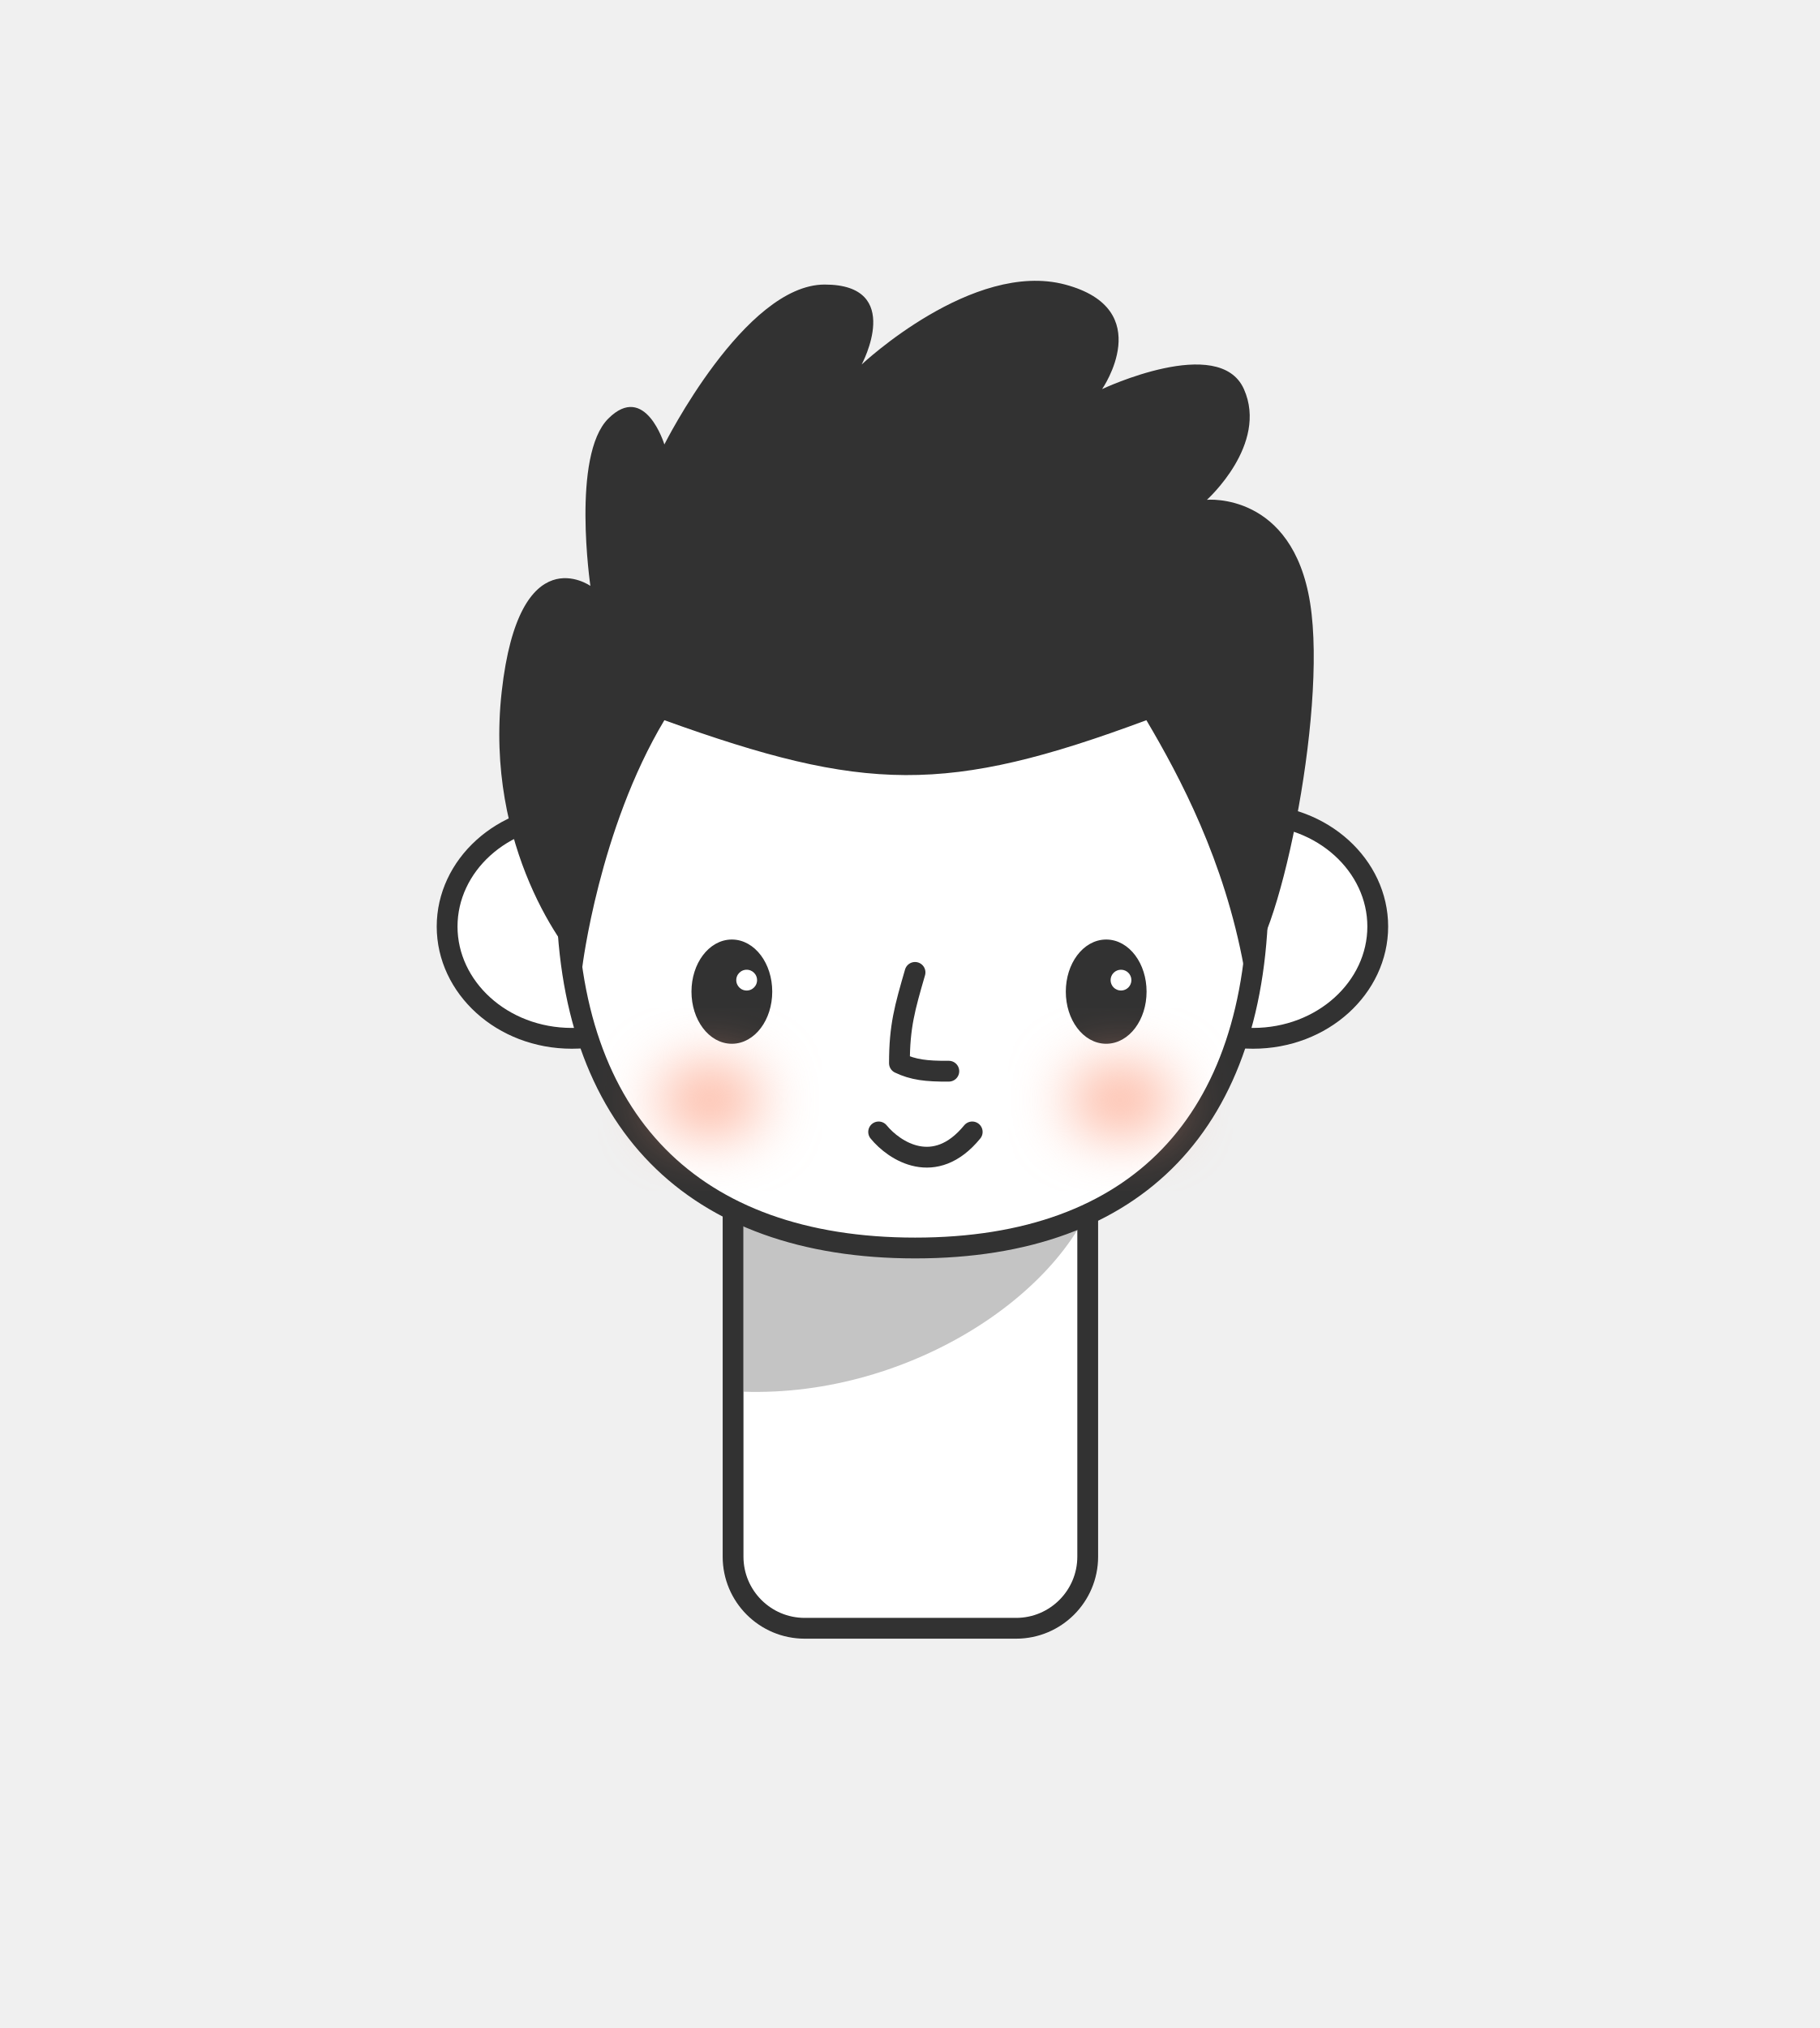
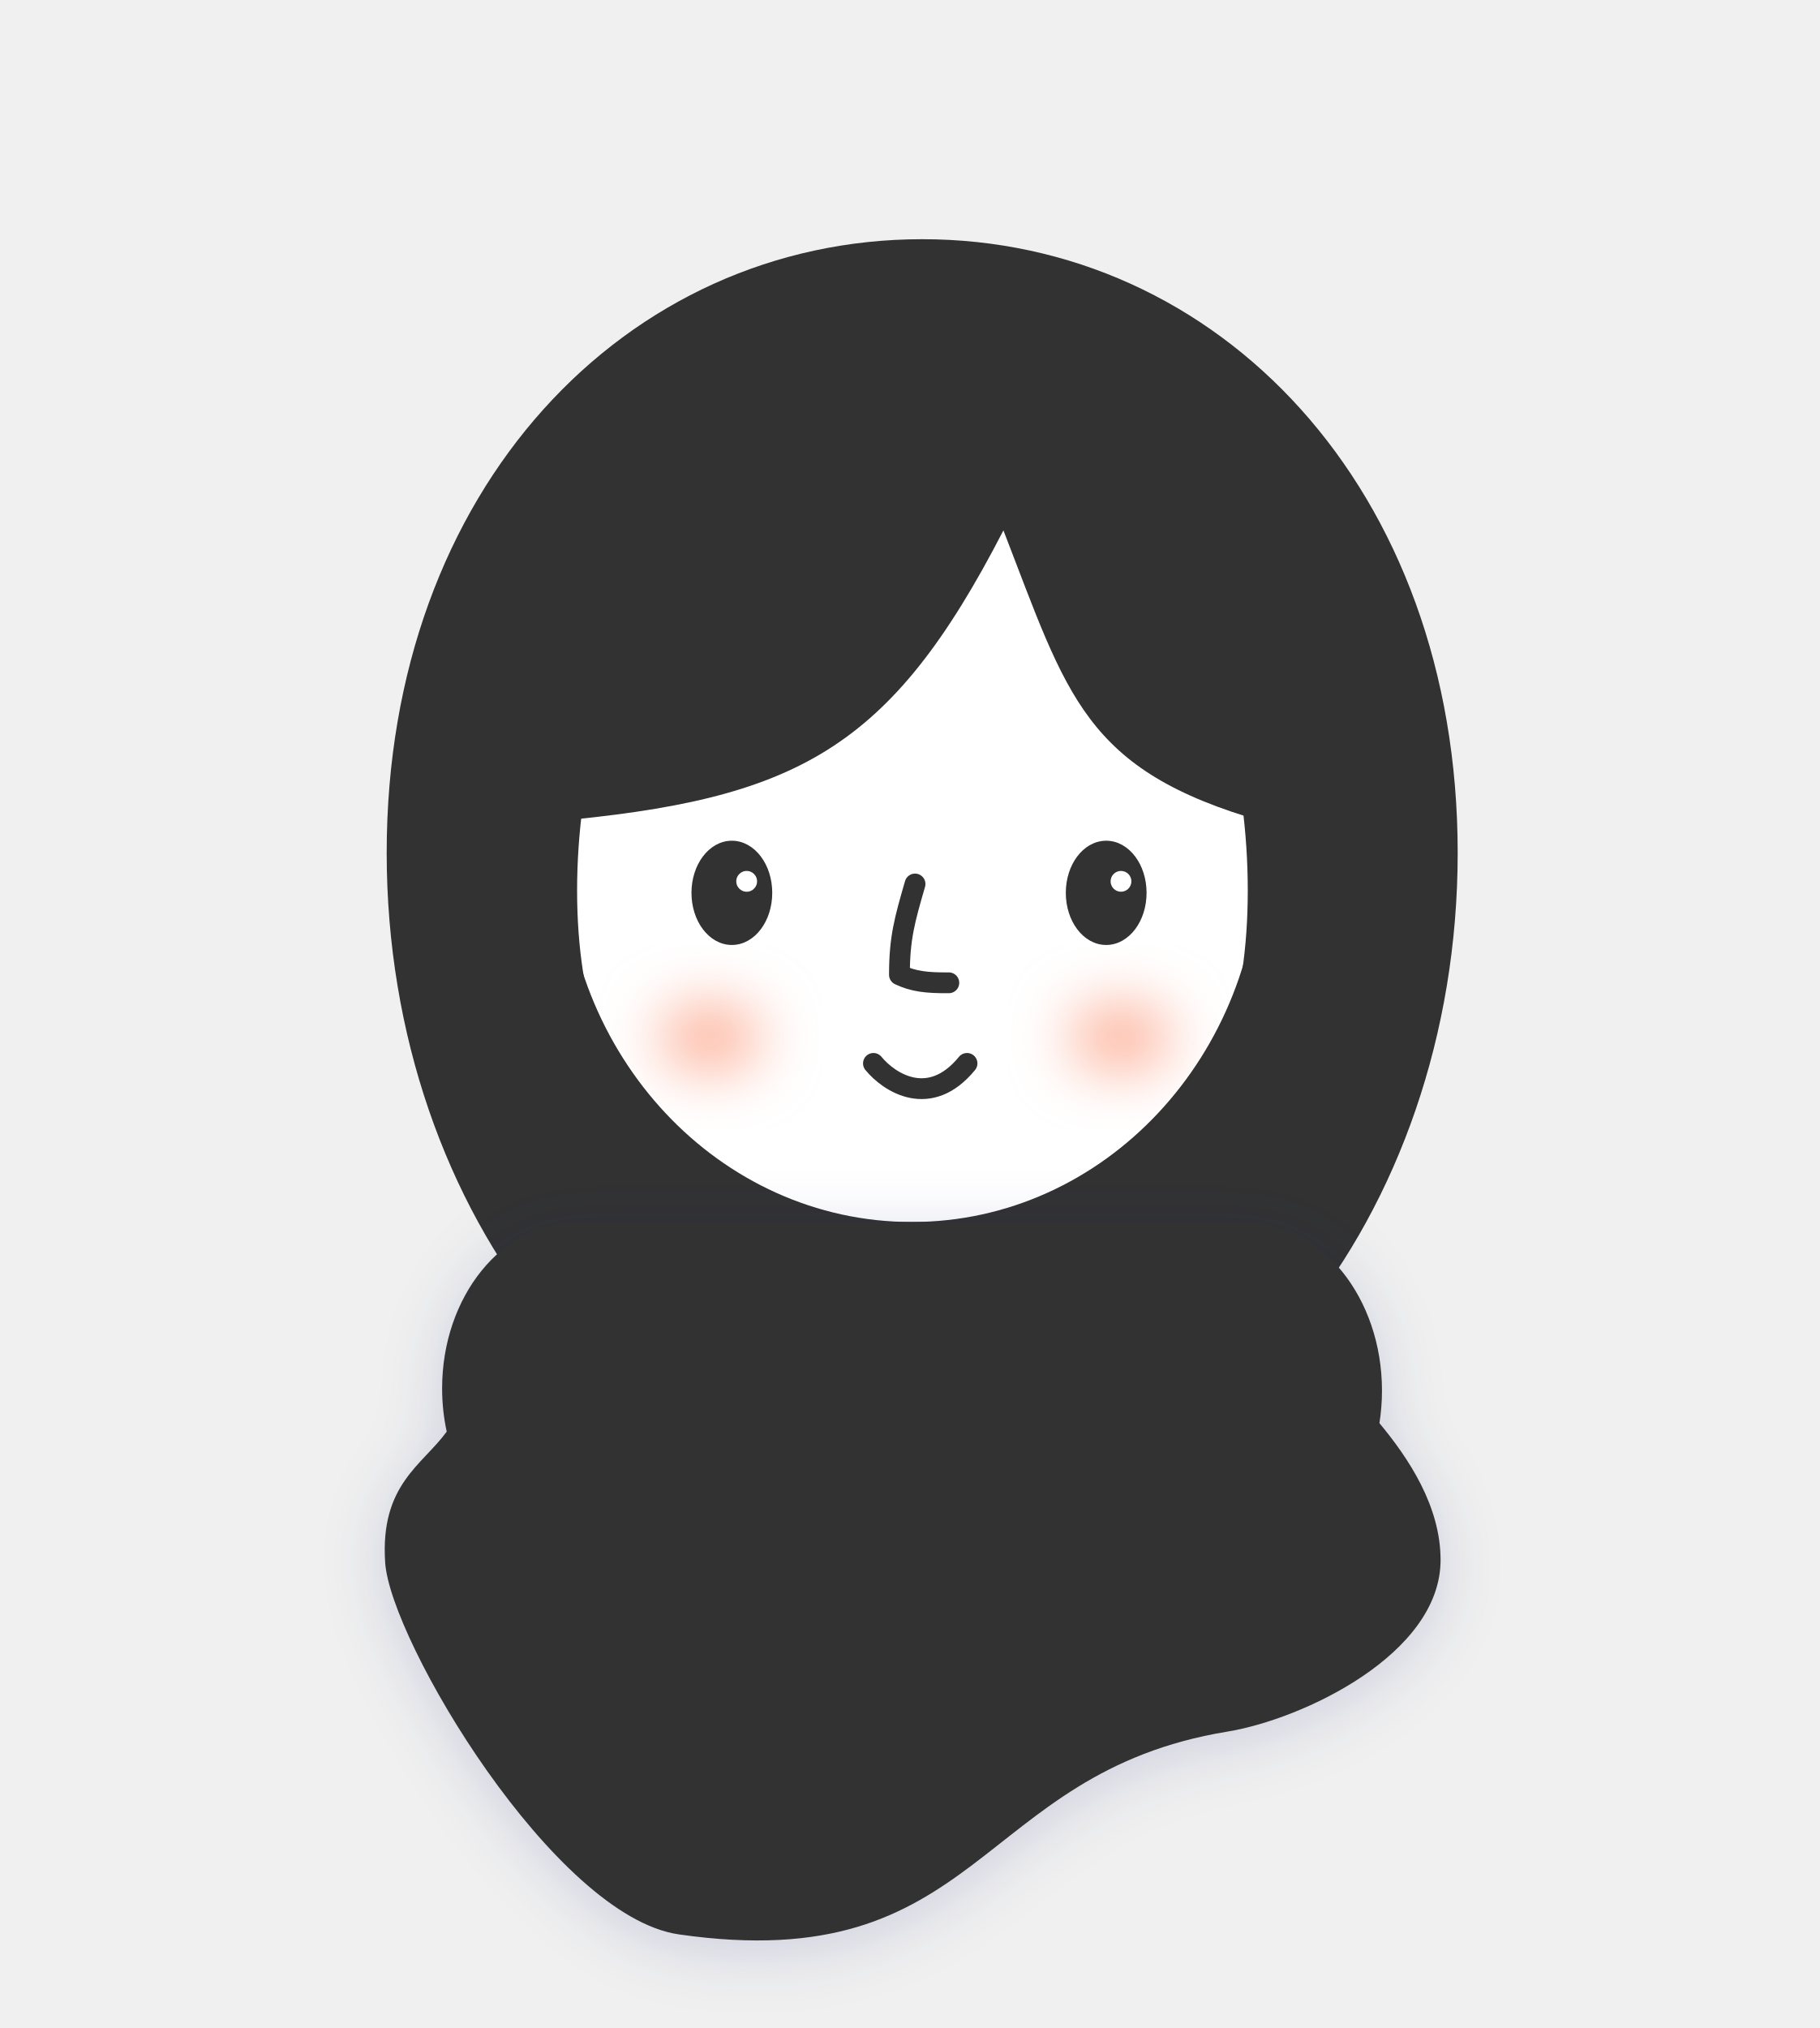
<svg xmlns="http://www.w3.org/2000/svg" width="350" height="390" viewBox="0 0 350 390" fill="none">
  <rect x="141" y="185" width="68.214" height="128.131" rx="13.777" fill="white" stroke="#323232" stroke-width="4" stroke-linecap="round" />
  <path d="M142.896 267.634V226.678H211.5C206.333 247.68 175.523 268.768 142.896 267.634Z" fill="#7E7E7E" fill-opacity="0.45" />
-   <path d="M134 178.178C134 189.867 123.45 199.678 110 199.678C96.55 199.678 86 189.867 86 178.178C86 166.489 96.55 156.678 110 156.678C123.45 156.678 134 166.489 134 178.178Z" fill="white" stroke="#323232" stroke-width="4" />
-   <path d="M217 178.178C217 189.867 227.55 199.678 241 199.678C254.45 199.678 265 189.867 265 178.178C265 166.489 254.45 156.678 241 156.678C227.55 156.678 217 166.489 217 178.178Z" fill="white" stroke="#323232" stroke-width="4" />
-   <path d="M242 171.261C242 193.713 236.042 210.834 224.986 222.337C213.941 233.828 197.532 240 176.03 240C154.526 240 137.842 233.827 126.529 222.321C115.211 210.81 109 193.69 109 171.261C109 148.835 115.207 132.753 126.467 122.251C137.752 111.726 154.439 106.5 176.03 106.5C197.621 106.5 214.032 111.726 225.047 122.236C236.045 132.729 242 148.812 242 171.261Z" fill="white" stroke="#323232" stroke-width="4" stroke-linecap="round" />
-   <path d="M176 187C174.029 193.812 173 197.371 173 204.458C175.64 205.72 178.163 206.036 182.5 206" stroke="#323232" stroke-width="4" stroke-linecap="round" stroke-linejoin="round" />
-   <path d="M140.768 200.225C142.829 200.225 144.657 199.11 145.953 197.382C147.249 195.655 148.035 193.291 148.035 190.702C148.035 188.112 147.249 185.748 145.953 184.021C144.657 182.293 142.829 181.178 140.768 181.178C138.706 181.178 136.878 182.293 135.582 184.021C134.287 185.748 133.5 188.112 133.5 190.702C133.5 193.291 134.287 195.655 135.582 197.382C136.878 199.11 138.706 200.225 140.768 200.225Z" fill="#323232" stroke="#323232" stroke-linecap="round" />
-   <circle cx="143.616" cy="188.487" r="2.5" fill="white" stroke="#323232" />
-   <path d="M212.768 200.225C214.829 200.225 216.657 199.11 217.953 197.382C219.249 195.655 220.035 193.291 220.035 190.702C220.035 188.112 219.249 185.748 217.953 184.021C216.657 182.293 214.829 181.178 212.768 181.178C210.706 181.178 208.878 182.293 207.582 184.021C206.287 185.748 205.5 188.112 205.5 190.702C205.5 193.291 206.287 195.655 207.582 197.382C208.878 199.11 210.706 200.225 212.768 200.225Z" fill="#323232" stroke="#323232" stroke-linecap="round" />
-   <circle cx="215.616" cy="188.487" r="2" fill="white" />
-   <path d="M169 217.678C172 221.345 179.8 226.478 187 217.678" stroke="#323232" stroke-width="4" stroke-linecap="round" stroke-linejoin="round" />
-   <g filter="url(#filter0_f_23_3226)">
-     <ellipse cx="136.5" cy="211.5" rx="9.5" ry="5.5" fill="#FC9D80" />
+   <path d="M132 181.5C132 193.189 121.45 203 108 203C94.55 203 84 193.189 84 181.5C84 169.811 94.55 160 108 160C121.45 160 132 169.811 132 181.5Z" fill="white" stroke="#323232" stroke-width="4" />
+   <path d="M219 181.5C219 193.189 229.55 203 243 203C256.45 203 267 193.189 267 181.5C267 169.811 256.45 160 243 160C229.55 160 219 169.811 219 181.5Z" fill="white" stroke="#323232" stroke-width="4" />
+   <path d="M242 171.261C242 193.713 236.042 210.834 224.986 222.337C213.941 233.828 197.532 240 176.03 240C154.526 240 137.842 233.827 126.529 222.321C115.211 210.81 109 193.69 109 171.261C109 148.804 115.232 125.379 126.779 107.629C138.311 89.903 155.009 78 176.03 78C197.043 78 213.472 89.893 224.74 107.612C236.025 125.358 242 148.787 242 171.261Z" fill="white" stroke="#323232" stroke-width="4" stroke-linecap="round" />
+   <path d="M176 170C174.029 176.812 173 180.371 173 187.458C175.64 188.72 178.163 189.036 182.5 189" stroke="#323232" stroke-width="4" stroke-linecap="round" stroke-linejoin="round" />
+   <path d="M140.768 181.225C142.829 181.225 144.657 180.11 145.953 178.382C147.249 176.655 148.035 174.291 148.035 171.702C148.035 169.112 147.249 166.748 145.953 165.021C144.657 163.293 142.829 162.178 140.768 162.178C138.706 162.178 136.878 163.293 135.582 165.021C134.287 166.748 133.5 169.112 133.5 171.702C133.5 174.291 134.287 176.655 135.582 178.382C136.878 180.11 138.706 181.225 140.768 181.225Z" fill="#323232" stroke="#323232" stroke-linecap="round" />
+   <circle cx="143.616" cy="169.487" r="2.5" fill="white" stroke="#323232" />
+   <path d="M212.768 181.225C214.829 181.225 216.657 180.11 217.953 178.382C219.249 176.655 220.035 174.291 220.035 171.702C220.035 169.112 219.249 166.748 217.953 165.021C216.657 163.293 214.829 162.178 212.768 162.178C210.706 162.178 208.878 163.293 207.582 165.021C206.287 166.748 205.5 169.112 205.5 171.702C205.5 174.291 206.287 176.655 207.582 178.382C208.878 180.11 210.706 181.225 212.768 181.225Z" fill="#323232" stroke="#323232" stroke-linecap="round" />
+   <circle cx="215.616" cy="169.487" r="2" fill="white" />
+   <path d="M168 204.5C171 208.167 178.8 213.3 186 204.5" stroke="#323232" stroke-width="4" stroke-linecap="round" stroke-linejoin="round" />
+   <g filter="url(#filter0_f_23_1018)">
+     <ellipse cx="136.5" cy="199.5" rx="9.5" ry="5.5" fill="#FC9D80" />
  </g>
-   <g filter="url(#filter1_f_23_3226)">
-     <ellipse cx="215.5" cy="211.5" rx="9.5" ry="5.5" fill="#FC9D80" />
+   <g filter="url(#filter1_f_23_1018)">
+     <ellipse cx="215.5" cy="199.5" rx="9.5" ry="5.5" fill="#FC9D80" />
  </g>
-   <path d="M96.5 133C93.141 163.005 109 183.5 112 186C112 186 115.23 159.457 127.787 138.5C166.245 152.347 182.078 152.798 220.5 138.5C227 149.5 235.5 165.5 239.257 186C245.5 183.5 255.398 137.445 252 116C248.602 94.555 232.142 96.115 232.142 96.115C232.142 96.115 244 85.471 239.257 74.827C234.513 64.182 211.982 74.827 211.982 74.827C211.982 74.827 222.655 59.452 204.867 54.721C187.079 49.99 165.734 70.096 165.734 70.096C165.734 70.096 174.035 54.721 158.619 54.721C143.203 54.721 127.787 85.471 127.787 85.471C127.787 85.471 124.115 73.404 117 80.5C109.885 87.596 113.557 112.673 113.557 112.673C113.557 112.673 99.859 102.995 96.5 133Z" fill="#323232" />
+   <path d="M193 102C171.149 144.401 153.136 153.762 106 158C96.5 93.5 111.661 79.804 182.5 69C240.144 88.221 241.619 106.613 243 158C208.433 148.149 205.344 133.803 193 102Z" fill="#323232" />
+   <path fill-rule="evenodd" clip-rule="evenodd" d="M177.376 291C234.262 291 280.376 234.14 280.376 164C280.376 93.86 234.262 46 177.376 46C120.491 46 74.376 93.86 74.376 164C74.376 234.14 120.491 291 177.376 291ZM175.376 235C212.379 235 242.376 202.988 242.376 163.5C242.376 124.012 212.379 92 175.376 92C138.373 92 108.376 124.012 108.376 163.5C108.376 202.988 138.373 235 175.376 235Z" fill="#323232" />
+   <g filter="url(#filter2_d_23_1018)">
+     <path d="M110.931 235C96.63 235 85.037 249.327 85.037 267.001C85.037 269.868 85.344 272.657 85.922 275.315C81.231 281.769 73.084 285.5 74.084 300.5C75.084 315.5 106.584 368.554 130.584 372C188.982 380.386 187.56 340.958 236.084 333C250.605 330.619 277.084 318.102 277.084 300C277.084 289.612 270.908 280.396 265.324 273.683C265.645 271.654 265.813 269.562 265.813 267.429C265.813 249.519 254.065 235 239.572 235H110.931Z" fill="#323232" />
+   </g>
  <defs>
-     <filter id="filter0_f_23_3226" x="115" y="194" width="43" height="35" filterUnits="userSpaceOnUse" color-interpolation-filters="sRGB">
+     <filter id="filter0_f_23_1018" x="115" y="182" width="43" height="35" filterUnits="userSpaceOnUse" color-interpolation-filters="sRGB">
      <feFlood flood-opacity="0" result="BackgroundImageFix" />
      <feBlend mode="normal" in="SourceGraphic" in2="BackgroundImageFix" result="shape" />
-       <feGaussianBlur stdDeviation="6" result="effect1_foregroundBlur_23_3226" />
+       <feGaussianBlur stdDeviation="6" result="effect1_foregroundBlur_23_1018" />
    </filter>
-     <filter id="filter1_f_23_3226" x="194" y="194" width="43" height="35" filterUnits="userSpaceOnUse" color-interpolation-filters="sRGB">
+     <filter id="filter1_f_23_1018" x="194" y="182" width="43" height="35" filterUnits="userSpaceOnUse" color-interpolation-filters="sRGB">
      <feFlood flood-opacity="0" result="BackgroundImageFix" />
      <feBlend mode="normal" in="SourceGraphic" in2="BackgroundImageFix" result="shape" />
-       <feGaussianBlur stdDeviation="6" result="effect1_foregroundBlur_23_3226" />
+       <feGaussianBlur stdDeviation="6" result="effect1_foregroundBlur_23_1018" />
+     </filter>
+     <filter id="filter2_d_23_1018" x="62" y="225" width="227.084" height="162.163" filterUnits="userSpaceOnUse" color-interpolation-filters="sRGB">
+       <feFlood flood-opacity="0" result="BackgroundImageFix" />
+       <feColorMatrix in="SourceAlpha" type="matrix" values="0 0 0 0 0 0 0 0 0 0 0 0 0 0 0 0 0 0 127 0" result="hardAlpha" />
+       <feOffset dy="2" />
+       <feGaussianBlur stdDeviation="6" />
+       <feColorMatrix type="matrix" values="0 0 0 0 0.078 0 0 0 0 0.137 0 0 0 0 0.49 0 0 0 0.16 0" />
+       <feBlend mode="normal" in2="BackgroundImageFix" result="effect1_dropShadow_23_1018" />
+       <feBlend mode="normal" in="SourceGraphic" in2="effect1_dropShadow_23_1018" result="shape" />
    </filter>
  </defs>
</svg>
